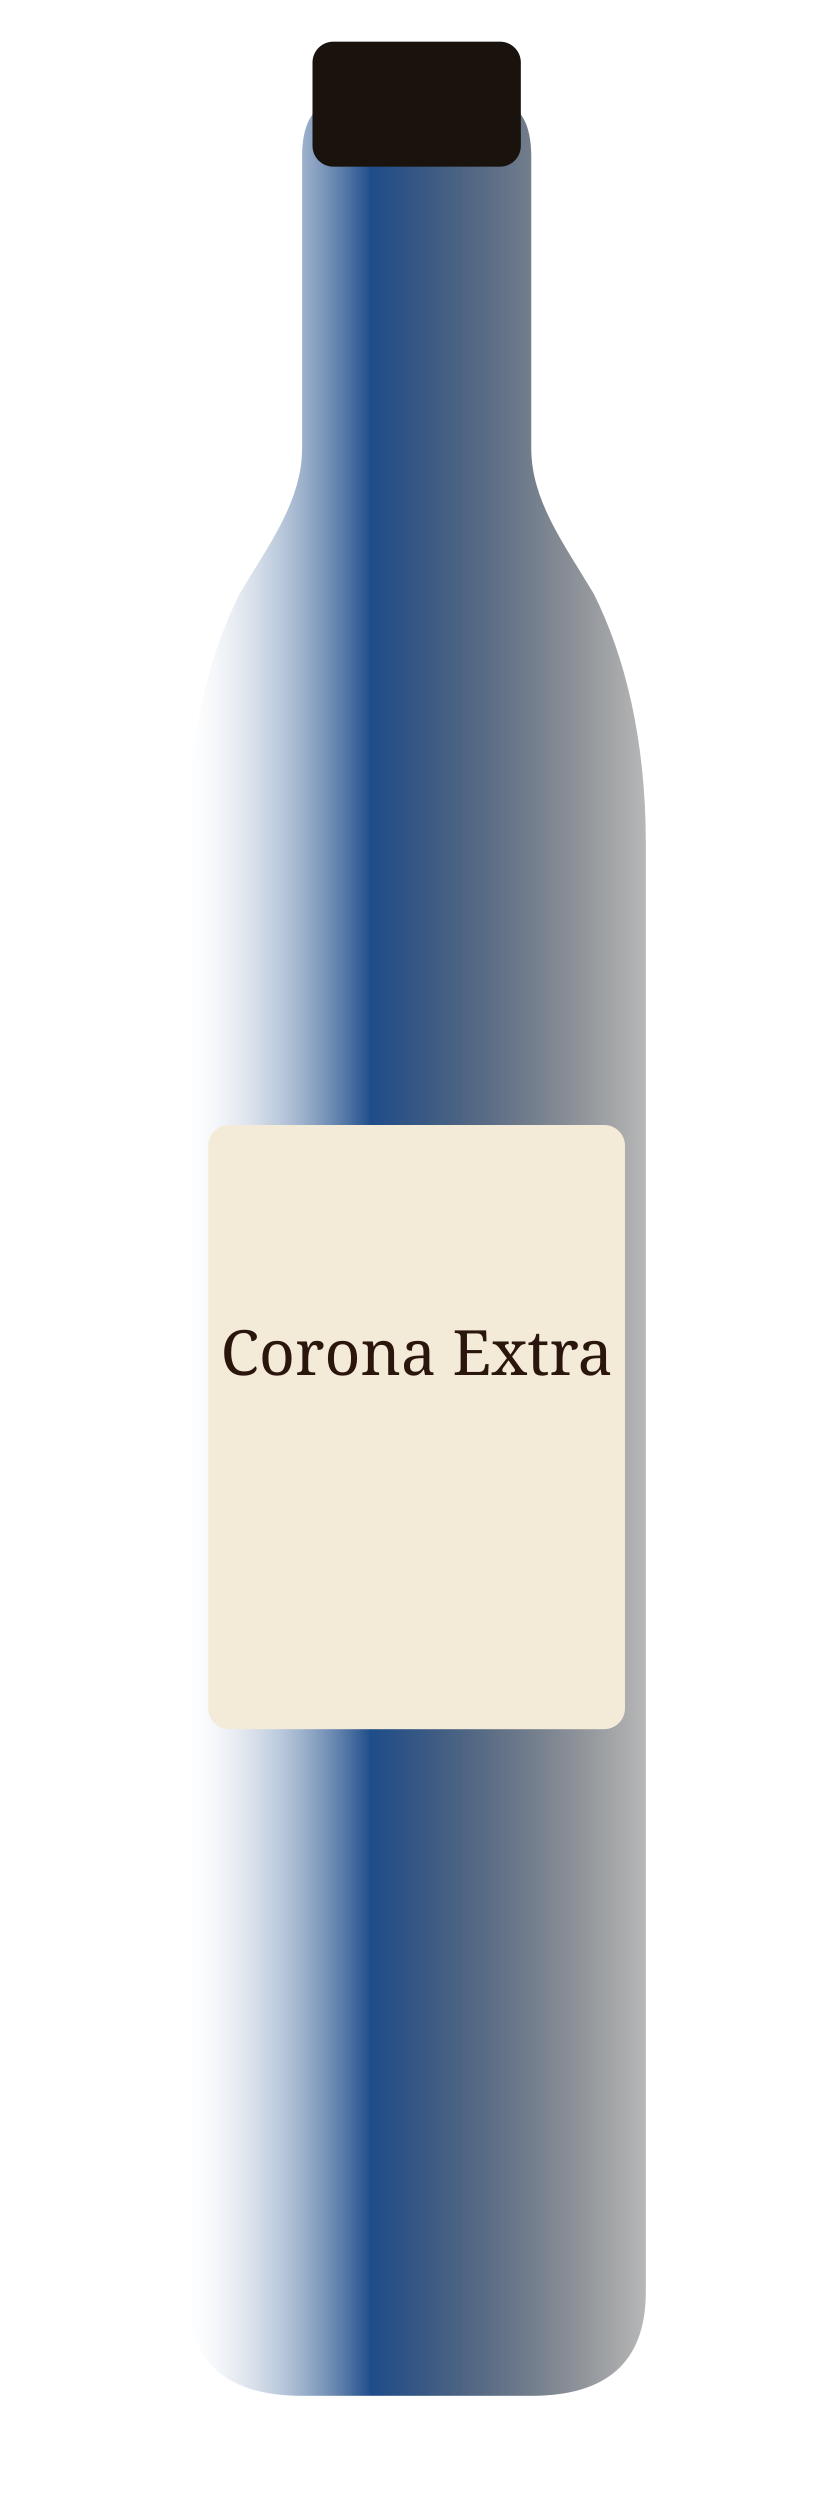
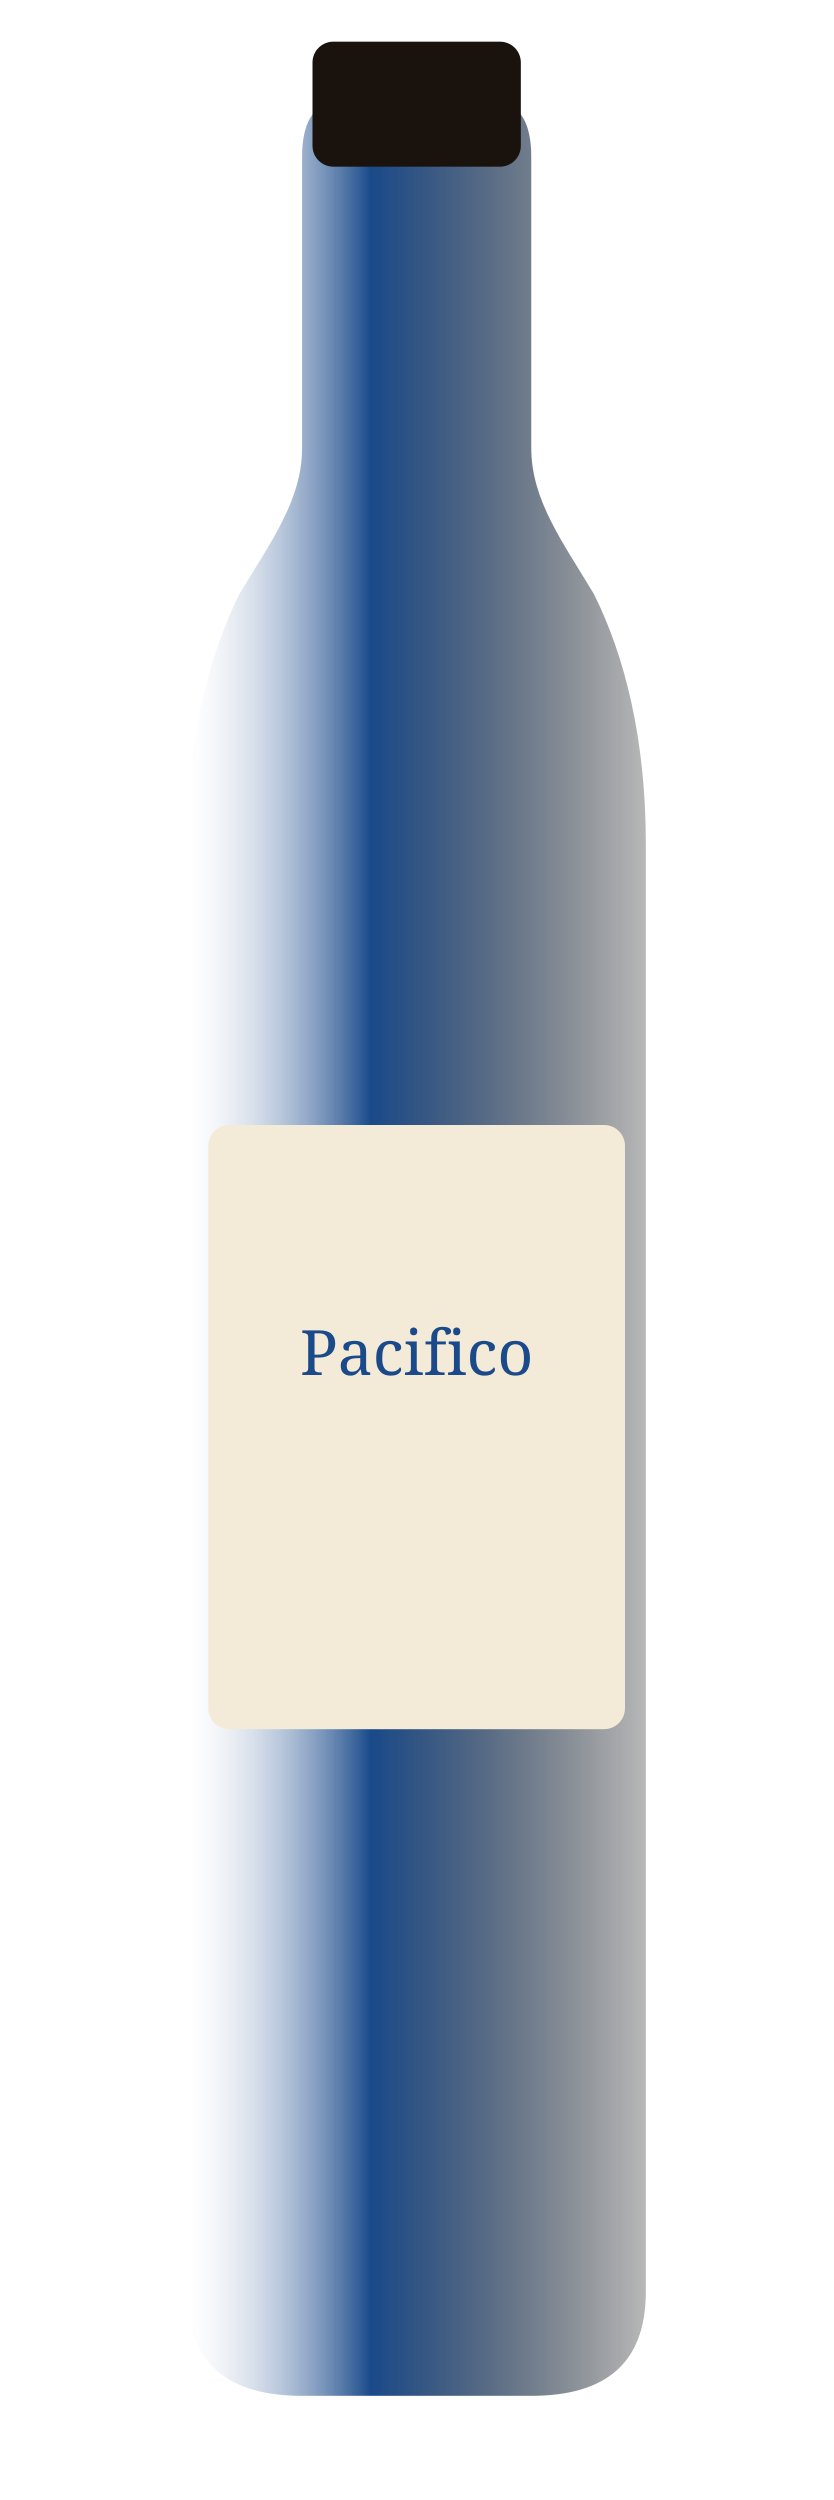
<svg xmlns="http://www.w3.org/2000/svg" viewBox="0 0 80 240" width="80" height="240">
  <defs>
    <linearGradient id="g" x1="0" y1="0" x2="1" y2="0">
      <stop offset="0" stop-color="#ffffff" stop-opacity=".2" />
-       <stop offset=".4" stop-color="#1f4d8a" />
+       <stop offset=".4" stop-color="#1a4a8a" />
      <stop offset="1" stop-color="#000" stop-opacity=".28" />
    </linearGradient>
  </defs>
  <path d="M32 10h16c2 0 3 2 3 5v28c0 5 3 9 6 14 3 6 5 14 5 24v139c0 7-4 10-11 10H29c-7 0-11-3-11-10V81c0-10 2-18 5-24 3-5 6-9 6-14V15c0-3 1-5 3-5z" fill="url(#g)" />
  <rect x="30" y="4" width="20" height="12" rx="2" fill="#1a120c" />
  <rect x="20" y="108" width="40" height="58" rx="2" fill="#f4ead8" />
-   <text x="40" y="132" text-anchor="middle" font-family="Georgia,serif" font-size="6" fill="#2a160c">Corona Extra</text>
+   <text x="40" y="132" text-anchor="middle" font-family="Georgia,serif" font-size="6" fill="#1a4a8a">Pacifico</text>
</svg>
